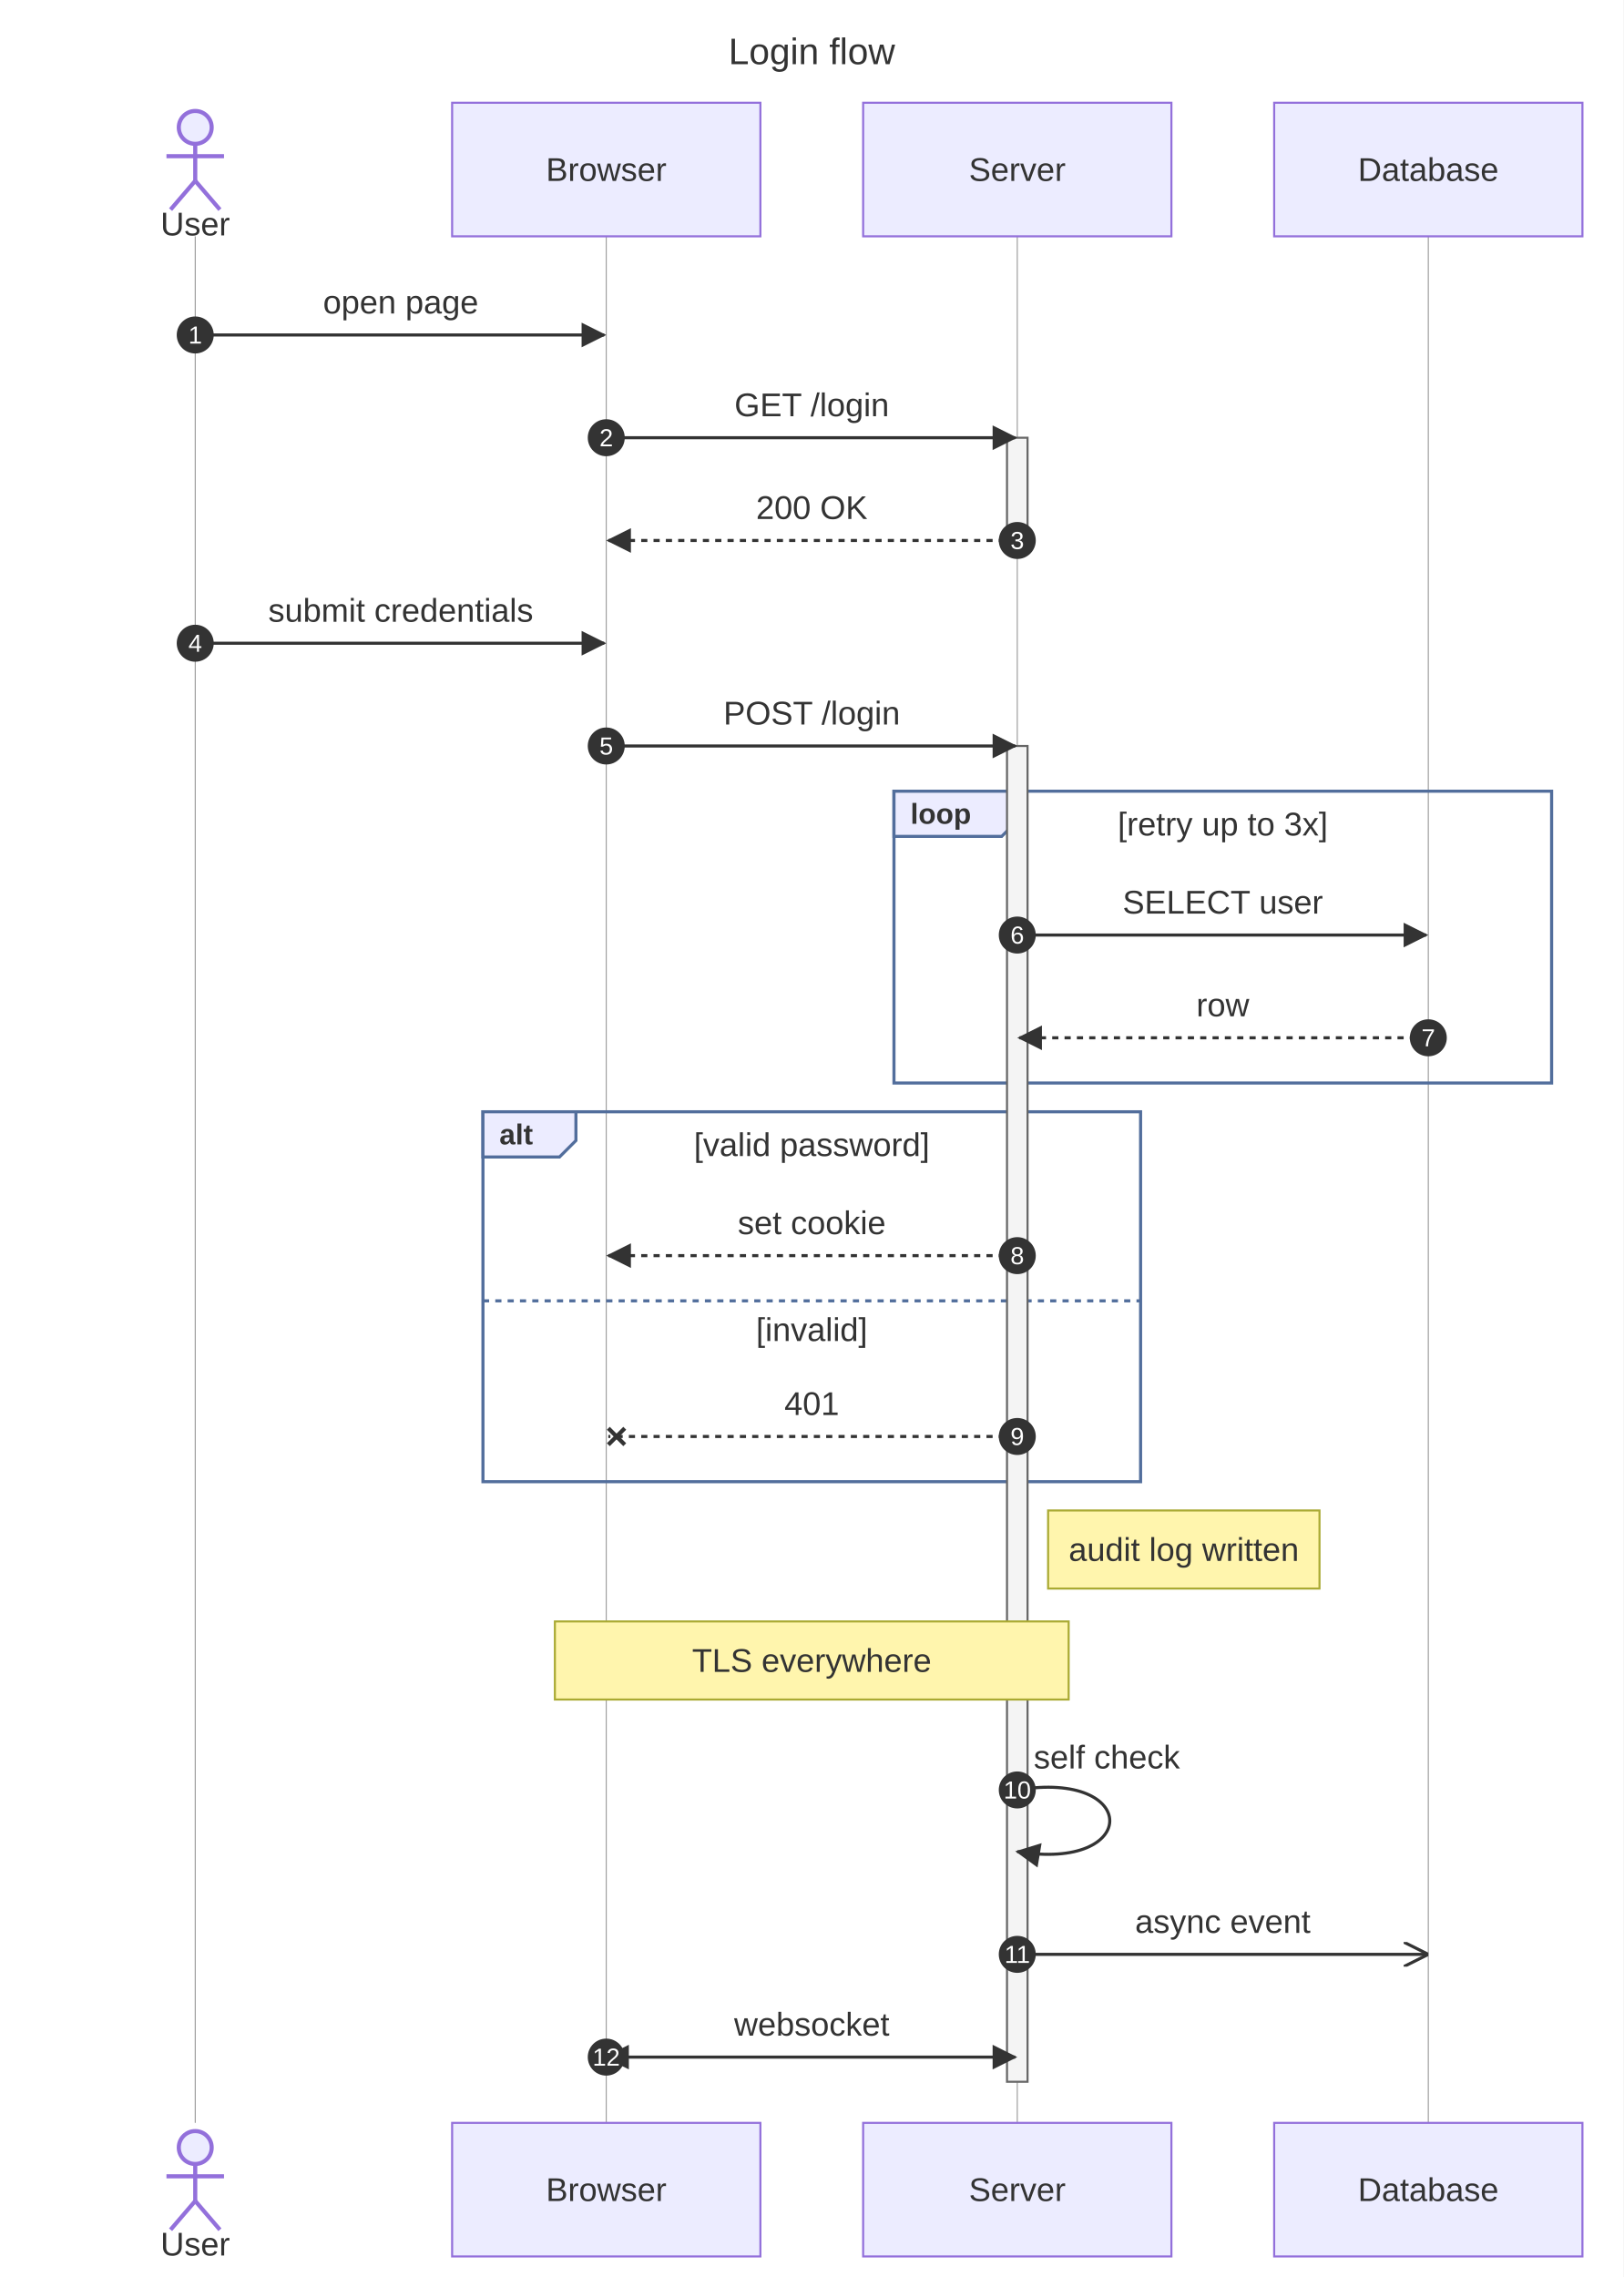
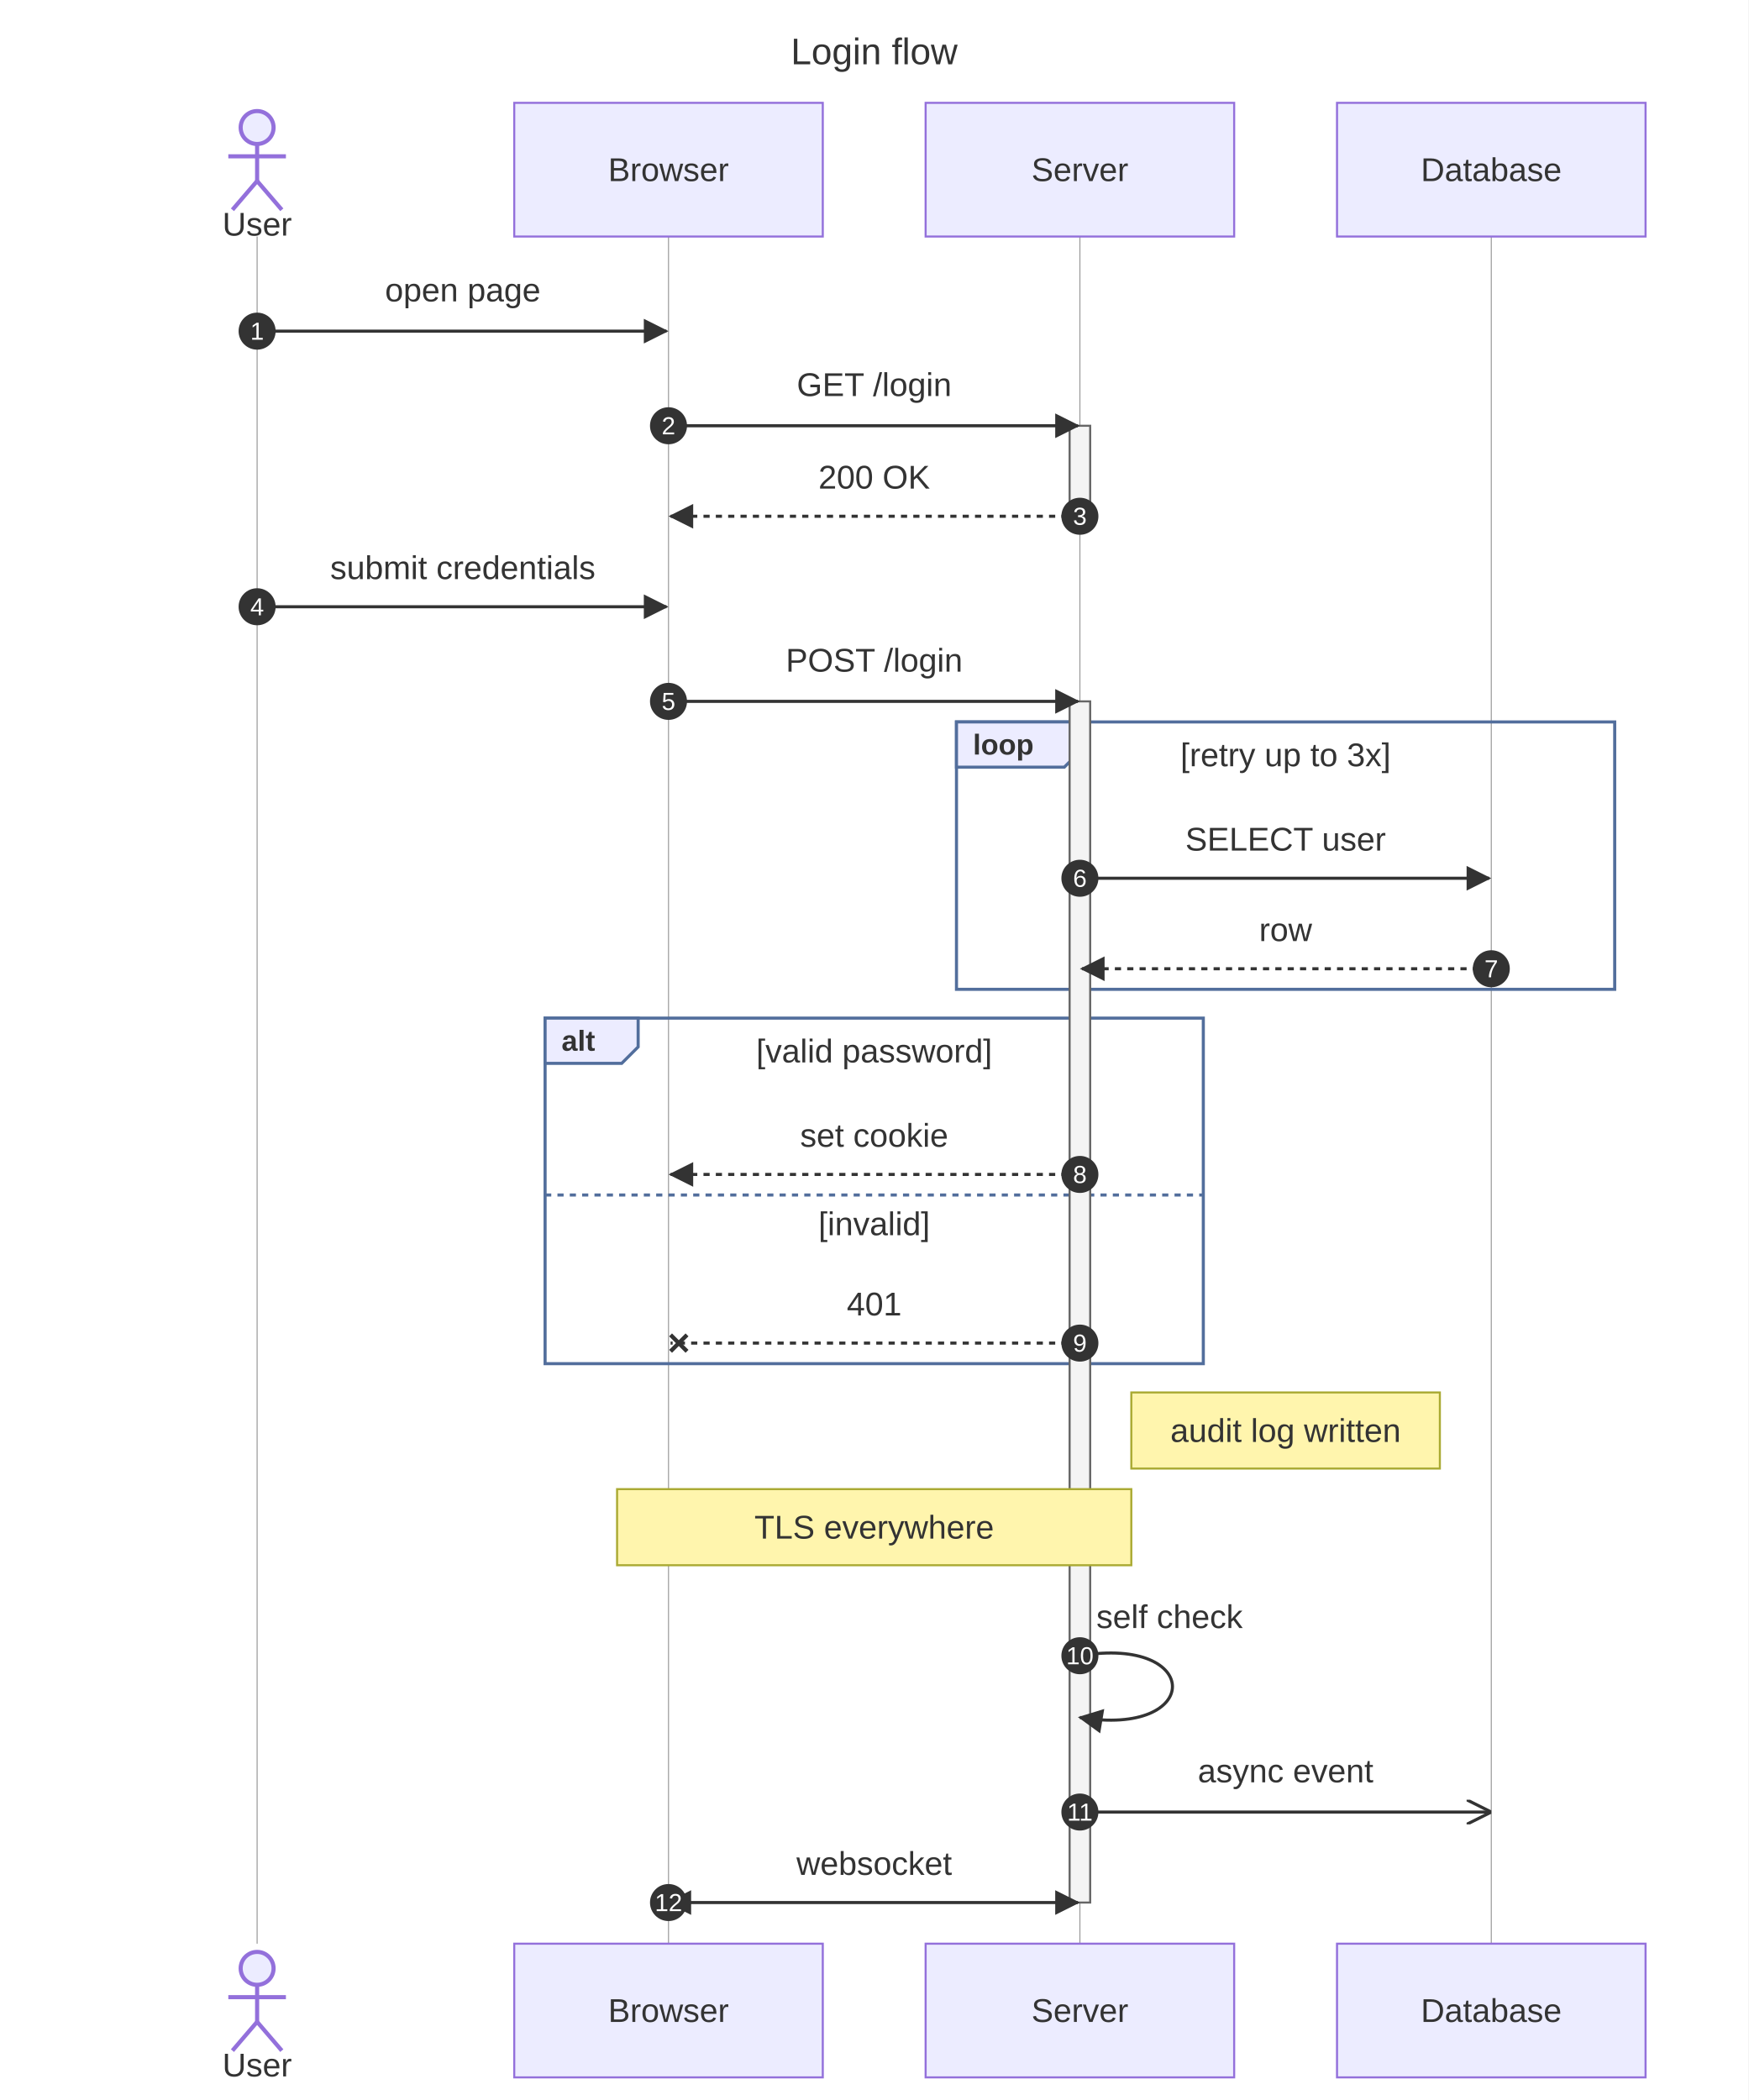
- <svg xmlns="http://www.w3.org/2000/svg" id="mermaid" class="sequence" width="790" height="1108" viewBox="-20 -10 790 1108" role="graphics-document document" aria-roledescription="sequence">
+ <svg xmlns="http://www.w3.org/2000/svg" id="mermaid" class="sequence" width="850" height="1021" viewBox="-50 -10 850 1021" role="graphics-document document" aria-roledescription="sequence">
  <style>#mermaid{font-family:"trebuchet ms",verdana,arial,sans-serif;font-size:16px;}#mermaid .actor{fill:#ECECFF;stroke:#9370DB;stroke-width:1px;}#mermaid .actor-man circle,#mermaid .actor-line{fill:#ECECFF;stroke:#9370DB;stroke-width:2px;}#mermaid text{fill:#333;}#mermaid .lifeline{stroke:#999;stroke-width:0.5px;}#mermaid .msg{stroke:#333;stroke-width:1.5px;fill:none;}#mermaid .msg.dotted{stroke-dasharray:3,3;}#mermaid .note{fill:#fff5ad;stroke:#aaaa33;stroke-width:1px;}#mermaid .act{fill:#f4f4f4;stroke:#666;stroke-width:1px;}#mermaid .block{fill:none;stroke:#526e9c;stroke-width:1.5px;}#mermaid .block-sep{stroke:#526e9c;stroke-width:1.5px;stroke-dasharray:3,3;}#mermaid .block-tab{fill:#ECECFF;stroke:#526e9c;stroke-width:1.5px;}#mermaid .block-kw{font-size:14px;font-weight:bold;}#mermaid .seqnum{fill:#333;}#mermaid .seqnum-t{fill:#fff;font-size:12px;}#mermaid .title{font-size:18px;}#mermaid .box{stroke:rgba(0,0,0,0.5);stroke-width:1px;}#mermaid .destroy{stroke:#333;stroke-width:2px;fill:none;}</style>
  <defs>
    <marker id="sq-arrow" viewBox="0 0 12 12" refX="11" refY="6" markerWidth="12" markerHeight="12" markerUnits="userSpaceOnUse" orient="auto">
      <path d="M0,0 L12,6 L0,12 z" fill="#333" />
    </marker>
    <marker id="sq-arrow-start" viewBox="0 0 12 12" refX="1" refY="6" markerWidth="12" markerHeight="12" markerUnits="userSpaceOnUse" orient="auto">
      <path d="M12,0 L0,6 L12,12 z" fill="#333" />
    </marker>
    <marker id="sq-cross" viewBox="0 0 12 12" refX="10" refY="6" markerWidth="12" markerHeight="12" markerUnits="userSpaceOnUse" orient="auto">
      <path d="M2,2 L10,10 M10,2 L2,10" stroke="#333" stroke-width="2" />
    </marker>
    <marker id="sq-async" viewBox="0 0 12 12" refX="11" refY="6" markerWidth="12" markerHeight="12" markerUnits="userSpaceOnUse" orient="auto">
      <path d="M0,0 L12,6 L0,12" fill="none" stroke="#333" stroke-width="1.5" />
    </marker>
  </defs>
-   <rect x="-20" y="-10" width="790" height="1108" fill="white" />
+   <rect x="-50" y="-10" width="850" height="1021" fill="white" />
  <text class="title" x="375" y="15" text-anchor="middle" dominant-baseline="central">Login flow</text>
-   <line class="lifeline" x1="75" y1="105" x2="75" y2="1023" />
+   <line class="lifeline" x1="75" y1="105" x2="75" y2="935" />
  <g class="actor-man">
    <circle cx="75" cy="52" r="8" />
    <line class="actor-line" x1="75" y1="60" x2="75" y2="78" />
    <line class="actor-line" x1="61" y1="66" x2="89" y2="66" />
    <line class="actor-line" x1="75" y1="78" x2="63" y2="92" />
    <line class="actor-line" x1="75" y1="78" x2="87" y2="92" />
  </g>
  <text class="actor-label" x="75" y="99" text-anchor="middle" dominant-baseline="central">User</text>
-   <line class="lifeline" x1="275" y1="105" x2="275" y2="1023" />
+   <line class="lifeline" x1="275" y1="105" x2="275" y2="935" />
  <rect class="actor" x="200" y="40" width="150" height="65" />
  <text class="actor-label" x="275" y="72.5" text-anchor="middle" dominant-baseline="central">Browser</text>
-   <line class="lifeline" x1="475" y1="105" x2="475" y2="1023" />
+   <line class="lifeline" x1="475" y1="105" x2="475" y2="935" />
  <rect class="actor" x="400" y="40" width="150" height="65" />
  <text class="actor-label" x="475" y="72.5" text-anchor="middle" dominant-baseline="central">Server</text>
-   <line class="lifeline" x1="675" y1="105" x2="675" y2="1023" />
+   <line class="lifeline" x1="675" y1="105" x2="675" y2="935" />
  <rect class="actor" x="600" y="40" width="150" height="65" />
  <text class="actor-label" x="675" y="72.5" text-anchor="middle" dominant-baseline="central">Database</text>
-   <rect class="act" x="470" y="203" width="10" height="50" />
-   <rect class="block" x="415" y="375" width="320" height="142" />
-   <path class="block-tab" d="M415,375 h60.41 v14 l-8,8 H415 Z" />
-   <text x="575" y="391" text-anchor="middle" dominant-baseline="central">[retry up to 3x]</text>
-   <rect class="block" x="215" y="531" width="320" height="180" />
-   <path class="block-tab" d="M215,531 h45.24 v14 l-8,8 H215 Z" />
-   <text x="375" y="547" text-anchor="middle" dominant-baseline="central">[valid password]</text>
-   <line class="block-sep" x1="215" y1="623" x2="535" y2="623" />
-   <text x="375" y="637" text-anchor="middle" dominant-baseline="central">[invalid]</text>
-   <rect class="act" x="470" y="353" width="10" height="650" />
-   <text class="msg-text" x="175" y="137" text-anchor="middle" dominant-baseline="central">open page</text>
-   <path class="msg" d="M75,153 L274,153" marker-end="url(#sq-arrow)" />
-   <circle class="seqnum" cx="75" cy="153" r="9" />
-   <text class="seqnum-t" x="75" y="153" text-anchor="middle" dominant-baseline="central">1</text>
-   <text class="msg-text" x="375" y="187" text-anchor="middle" dominant-baseline="central">GET /login</text>
-   <path class="msg" d="M275,203 L474,203" marker-end="url(#sq-arrow)" />
-   <circle class="seqnum" cx="275" cy="203" r="9" />
-   <text class="seqnum-t" x="275" y="203" text-anchor="middle" dominant-baseline="central">2</text>
-   <text class="msg-text" x="375" y="237" text-anchor="middle" dominant-baseline="central">200 OK</text>
-   <path class="msg dotted" d="M475,253 L276,253" marker-end="url(#sq-arrow)" />
-   <circle class="seqnum" cx="475" cy="253" r="9" />
-   <text class="seqnum-t" x="475" y="253" text-anchor="middle" dominant-baseline="central">3</text>
-   <text class="msg-text" x="175" y="287" text-anchor="middle" dominant-baseline="central">submit credentials</text>
-   <path class="msg" d="M75,303 L274,303" marker-end="url(#sq-arrow)" />
-   <circle class="seqnum" cx="75" cy="303" r="9" />
-   <text class="seqnum-t" x="75" y="303" text-anchor="middle" dominant-baseline="central">4</text>
-   <text class="msg-text" x="375" y="337" text-anchor="middle" dominant-baseline="central">POST /login</text>
-   <path class="msg" d="M275,353 L474,353" marker-end="url(#sq-arrow)" />
-   <circle class="seqnum" cx="275" cy="353" r="9" />
-   <text class="seqnum-t" x="275" y="353" text-anchor="middle" dominant-baseline="central">5</text>
-   <text class="msg-text" x="575" y="429" text-anchor="middle" dominant-baseline="central">SELECT user</text>
-   <path class="msg" d="M475,445 L674,445" marker-end="url(#sq-arrow)" />
-   <circle class="seqnum" cx="475" cy="445" r="9" />
-   <text class="seqnum-t" x="475" y="445" text-anchor="middle" dominant-baseline="central">6</text>
-   <text class="msg-text" x="575" y="479" text-anchor="middle" dominant-baseline="central">row</text>
-   <path class="msg dotted" d="M675,495 L476,495" marker-end="url(#sq-arrow)" />
-   <circle class="seqnum" cx="675" cy="495" r="9" />
-   <text class="seqnum-t" x="675" y="495" text-anchor="middle" dominant-baseline="central">7</text>
-   <text class="block-kw" x="423" y="386" text-anchor="start" dominant-baseline="central">loop</text>
-   <text class="msg-text" x="375" y="585" text-anchor="middle" dominant-baseline="central">set cookie</text>
-   <path class="msg dotted" d="M475,601 L276,601" marker-end="url(#sq-arrow)" />
-   <circle class="seqnum" cx="475" cy="601" r="9" />
-   <text class="seqnum-t" x="475" y="601" text-anchor="middle" dominant-baseline="central">8</text>
-   <text class="msg-text" x="375" y="673" text-anchor="middle" dominant-baseline="central">401</text>
-   <path class="msg dotted" d="M475,689 L276,689" marker-end="url(#sq-cross)" />
-   <circle class="seqnum" cx="475" cy="689" r="9" />
-   <text class="seqnum-t" x="475" y="689" text-anchor="middle" dominant-baseline="central">9</text>
-   <text class="block-kw" x="223" y="542" text-anchor="start" dominant-baseline="central">alt</text>
-   <rect class="note" x="490" y="725" width="132.06" height="38" />
-   <text class="note-text" x="556.03" y="744" text-anchor="middle" dominant-baseline="central">audit log written</text>
-   <rect class="note" x="250" y="779" width="250" height="38" />
-   <text class="note-text" x="375" y="798" text-anchor="middle" dominant-baseline="central">TLS everywhere</text>
-   <text class="msg-text" x="483" y="845" text-anchor="start" dominant-baseline="central">self check</text>
-   <path class="msg" d="M475,861 C535,851 535,901 475,891" marker-end="url(#sq-arrow)" />
-   <circle class="seqnum" cx="475" cy="861" r="9" />
-   <text class="seqnum-t" x="475" y="861" text-anchor="middle" dominant-baseline="central">10</text>
-   <text class="msg-text" x="575" y="925" text-anchor="middle" dominant-baseline="central">async event</text>
-   <path class="msg" d="M475,941 L674,941" marker-end="url(#sq-async)" />
-   <circle class="seqnum" cx="475" cy="941" r="9" />
-   <text class="seqnum-t" x="475" y="941" text-anchor="middle" dominant-baseline="central">11</text>
-   <text class="msg-text" x="375" y="975" text-anchor="middle" dominant-baseline="central">websocket</text>
-   <path class="msg" d="M275,991 L474,991" marker-end="url(#sq-arrow)" marker-start="url(#sq-arrow-start)" />
-   <circle class="seqnum" cx="275" cy="991" r="9" />
-   <text class="seqnum-t" x="275" y="991" text-anchor="middle" dominant-baseline="central">12</text>
+   <rect class="act" x="470" y="197" width="10" height="44" />
+   <rect class="block" x="415" y="341" width="320" height="130" />
+   <path class="block-tab" d="M415,341 h60.41 v14 l-8,8 H415 Z" />
+   <text x="575" y="357" text-anchor="middle" dominant-baseline="central">[retry up to 3x]</text>
+   <rect class="block" x="215" y="485" width="320" height="168" />
+   <path class="block-tab" d="M215,485 h45.24 v14 l-8,8 H215 Z" />
+   <text x="375" y="501" text-anchor="middle" dominant-baseline="central">[valid password]</text>
+   <line class="block-sep" x1="215" y1="571" x2="535" y2="571" />
+   <text x="375" y="585" text-anchor="middle" dominant-baseline="central">[invalid]</text>
+   <rect class="act" x="470" y="331" width="10" height="584" />
+   <text class="msg-text" x="175" y="131" text-anchor="middle" dominant-baseline="central">open page</text>
+   <path class="msg" d="M75,151 L274,151" marker-end="url(#sq-arrow)" />
+   <circle class="seqnum" cx="75" cy="151" r="9" />
+   <text class="seqnum-t" x="75" y="151" text-anchor="middle" dominant-baseline="central">1</text>
+   <text class="msg-text" x="375" y="177" text-anchor="middle" dominant-baseline="central">GET /login</text>
+   <path class="msg" d="M275,197 L474,197" marker-end="url(#sq-arrow)" />
+   <circle class="seqnum" cx="275" cy="197" r="9" />
+   <text class="seqnum-t" x="275" y="197" text-anchor="middle" dominant-baseline="central">2</text>
+   <text class="msg-text" x="375" y="222" text-anchor="middle" dominant-baseline="central">200 OK</text>
+   <path class="msg dotted" d="M475,241 L276,241" marker-end="url(#sq-arrow)" />
+   <circle class="seqnum" cx="475" cy="241" r="9" />
+   <text class="seqnum-t" x="475" y="241" text-anchor="middle" dominant-baseline="central">3</text>
+   <text class="msg-text" x="175" y="266" text-anchor="middle" dominant-baseline="central">submit credentials</text>
+   <path class="msg" d="M75,285 L274,285" marker-end="url(#sq-arrow)" />
+   <circle class="seqnum" cx="75" cy="285" r="9" />
+   <text class="seqnum-t" x="75" y="285" text-anchor="middle" dominant-baseline="central">4</text>
+   <text class="msg-text" x="375" y="311" text-anchor="middle" dominant-baseline="central">POST /login</text>
+   <path class="msg" d="M275,331 L474,331" marker-end="url(#sq-arrow)" />
+   <circle class="seqnum" cx="275" cy="331" r="9" />
+   <text class="seqnum-t" x="275" y="331" text-anchor="middle" dominant-baseline="central">5</text>
+   <text class="msg-text" x="575" y="398" text-anchor="middle" dominant-baseline="central">SELECT user</text>
+   <path class="msg" d="M475,417 L674,417" marker-end="url(#sq-arrow)" />
+   <circle class="seqnum" cx="475" cy="417" r="9" />
+   <text class="seqnum-t" x="475" y="417" text-anchor="middle" dominant-baseline="central">6</text>
+   <text class="msg-text" x="575" y="442" text-anchor="middle" dominant-baseline="central">row</text>
+   <path class="msg dotted" d="M675,461 L476,461" marker-end="url(#sq-arrow)" />
+   <circle class="seqnum" cx="675" cy="461" r="9" />
+   <text class="seqnum-t" x="675" y="461" text-anchor="middle" dominant-baseline="central">7</text>
+   <text class="block-kw" x="423" y="352" text-anchor="start" dominant-baseline="central">loop</text>
+   <text class="msg-text" x="375" y="542" text-anchor="middle" dominant-baseline="central">set cookie</text>
+   <path class="msg dotted" d="M475,561 L276,561" marker-end="url(#sq-arrow)" />
+   <circle class="seqnum" cx="475" cy="561" r="9" />
+   <text class="seqnum-t" x="475" y="561" text-anchor="middle" dominant-baseline="central">8</text>
+   <text class="msg-text" x="375" y="624" text-anchor="middle" dominant-baseline="central">401</text>
+   <path class="msg dotted" d="M475,643 L276,643" marker-end="url(#sq-cross)" />
+   <circle class="seqnum" cx="475" cy="643" r="9" />
+   <text class="seqnum-t" x="475" y="643" text-anchor="middle" dominant-baseline="central">9</text>
+   <text class="block-kw" x="223" y="496" text-anchor="start" dominant-baseline="central">alt</text>
+   <rect class="note" x="500" y="667" width="150" height="37" />
+   <text class="note-text" x="575" y="685.5" text-anchor="middle" dominant-baseline="central">audit log written</text>
+   <rect class="note" x="250" y="714" width="250" height="37" />
+   <text class="note-text" x="375" y="732.5" text-anchor="middle" dominant-baseline="central">TLS everywhere</text>
+   <text class="msg-text" x="483" y="776" text-anchor="start" dominant-baseline="central">self check</text>
+   <path class="msg" d="M475,795 C535,785 535,835 475,825" marker-end="url(#sq-arrow)" />
+   <circle class="seqnum" cx="475" cy="795" r="9" />
+   <text class="seqnum-t" x="475" y="795" text-anchor="middle" dominant-baseline="central">10</text>
+   <text class="msg-text" x="575" y="851" text-anchor="middle" dominant-baseline="central">async event</text>
+   <path class="msg" d="M475,871 L674,871" marker-end="url(#sq-async)" />
+   <circle class="seqnum" cx="475" cy="871" r="9" />
+   <text class="seqnum-t" x="475" y="871" text-anchor="middle" dominant-baseline="central">11</text>
+   <text class="msg-text" x="375" y="896" text-anchor="middle" dominant-baseline="central">websocket</text>
+   <path class="msg" d="M275,915 L474,915" marker-end="url(#sq-arrow)" marker-start="url(#sq-arrow-start)" />
+   <circle class="seqnum" cx="275" cy="915" r="9" />
+   <text class="seqnum-t" x="275" y="915" text-anchor="middle" dominant-baseline="central">12</text>
  <g class="actor-man">
-     <circle cx="75" cy="1035" r="8" />
-     <line class="actor-line" x1="75" y1="1043" x2="75" y2="1061" />
-     <line class="actor-line" x1="61" y1="1049" x2="89" y2="1049" />
-     <line class="actor-line" x1="75" y1="1061" x2="63" y2="1075" />
-     <line class="actor-line" x1="75" y1="1061" x2="87" y2="1075" />
+     <circle cx="75" cy="947" r="8" />
+     <line class="actor-line" x1="75" y1="955" x2="75" y2="973" />
+     <line class="actor-line" x1="61" y1="961" x2="89" y2="961" />
+     <line class="actor-line" x1="75" y1="973" x2="63" y2="987" />
+     <line class="actor-line" x1="75" y1="973" x2="87" y2="987" />
  </g>
-   <text class="actor-label" x="75" y="1082" text-anchor="middle" dominant-baseline="central">User</text>
-   <rect class="actor" x="200" y="1023" width="150" height="65" />
-   <text class="actor-label" x="275" y="1055.5" text-anchor="middle" dominant-baseline="central">Browser</text>
-   <rect class="actor" x="400" y="1023" width="150" height="65" />
-   <text class="actor-label" x="475" y="1055.5" text-anchor="middle" dominant-baseline="central">Server</text>
-   <rect class="actor" x="600" y="1023" width="150" height="65" />
-   <text class="actor-label" x="675" y="1055.5" text-anchor="middle" dominant-baseline="central">Database</text>
+   <text class="actor-label" x="75" y="994" text-anchor="middle" dominant-baseline="central">User</text>
+   <rect class="actor" x="200" y="935" width="150" height="65" />
+   <text class="actor-label" x="275" y="967.5" text-anchor="middle" dominant-baseline="central">Browser</text>
+   <rect class="actor" x="400" y="935" width="150" height="65" />
+   <text class="actor-label" x="475" y="967.5" text-anchor="middle" dominant-baseline="central">Server</text>
+   <rect class="actor" x="600" y="935" width="150" height="65" />
+   <text class="actor-label" x="675" y="967.5" text-anchor="middle" dominant-baseline="central">Database</text>
</svg>
